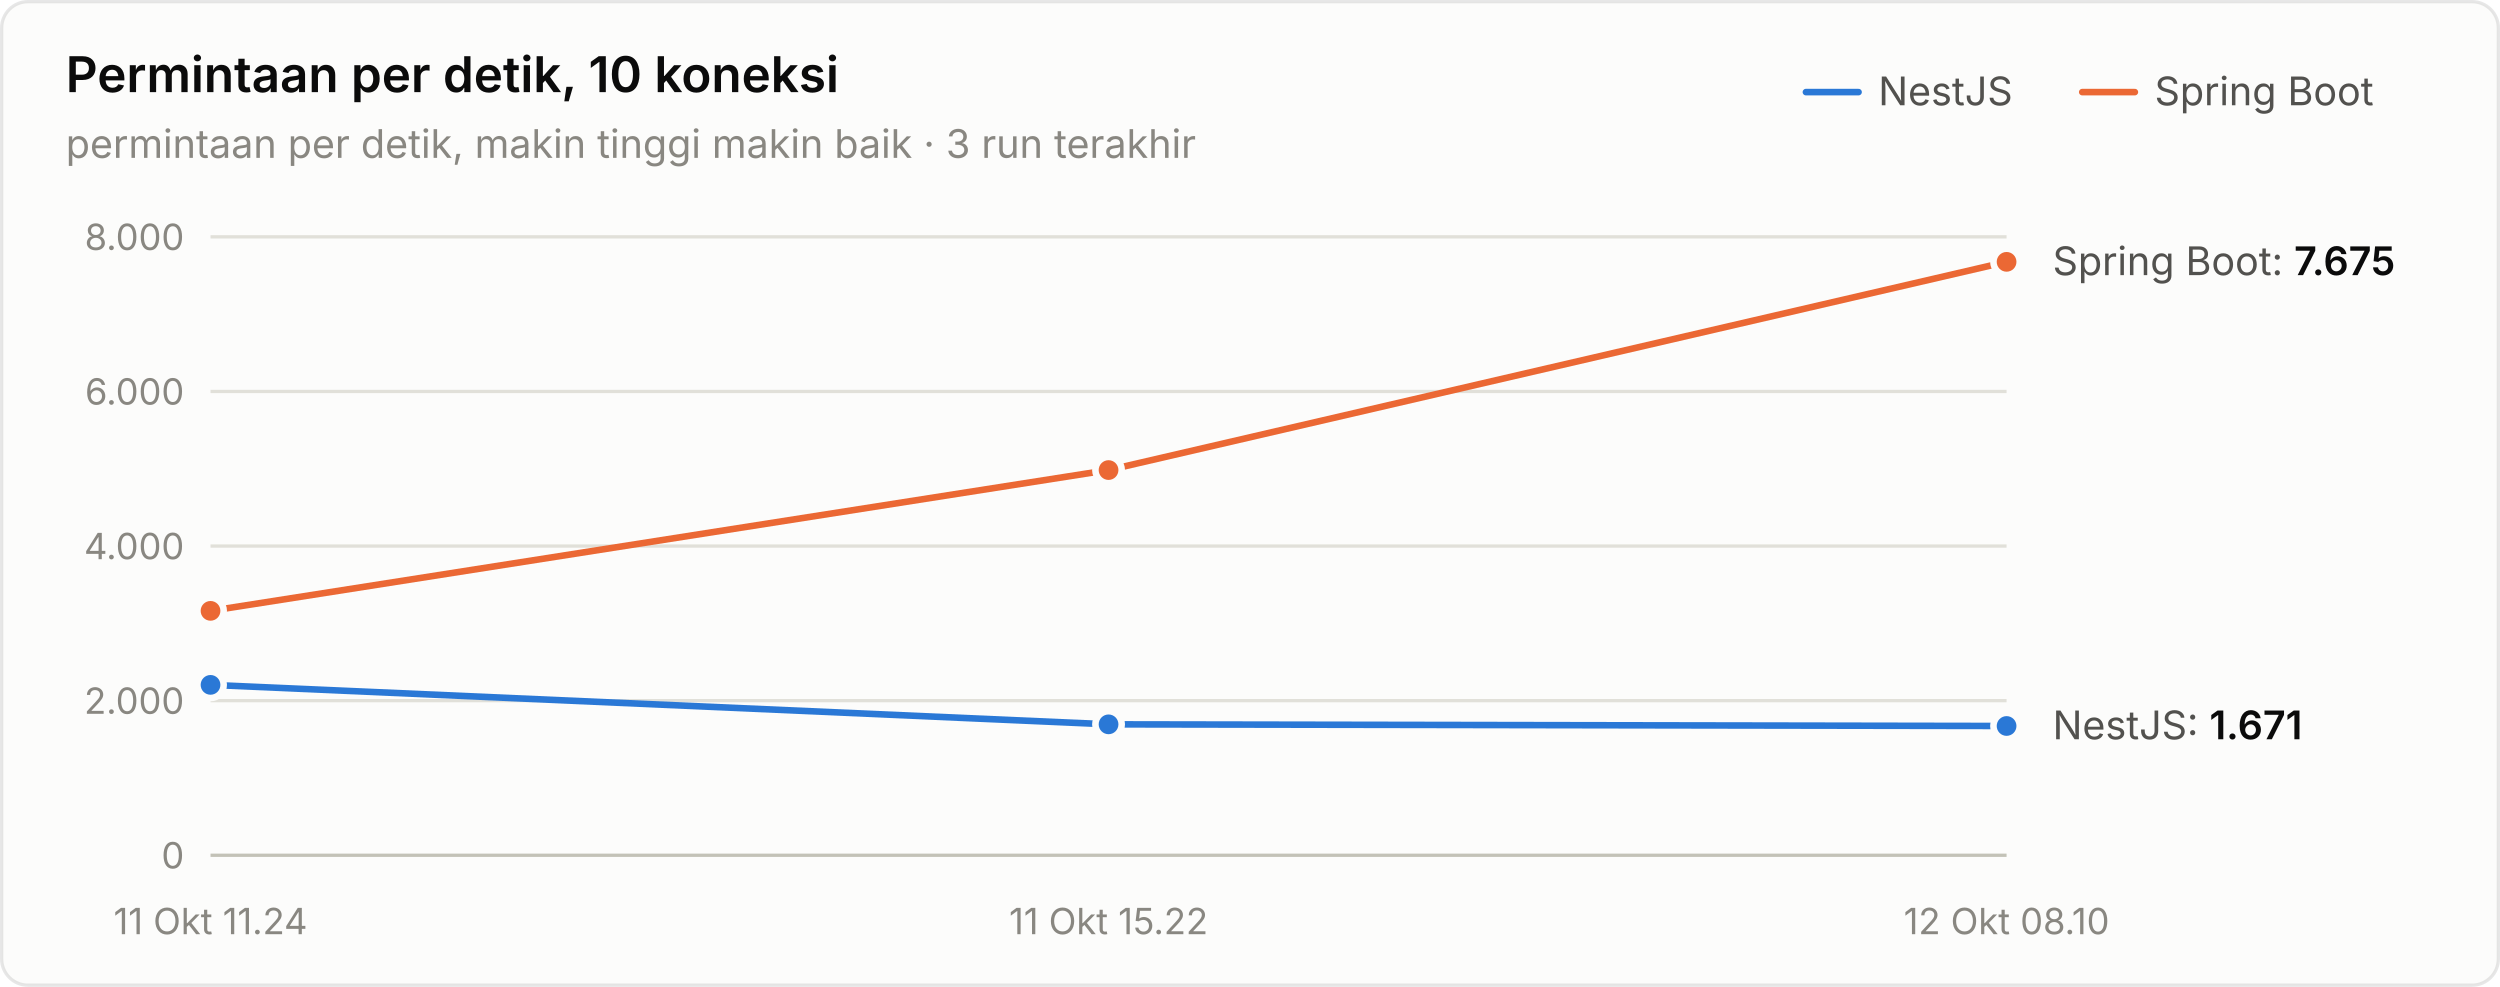
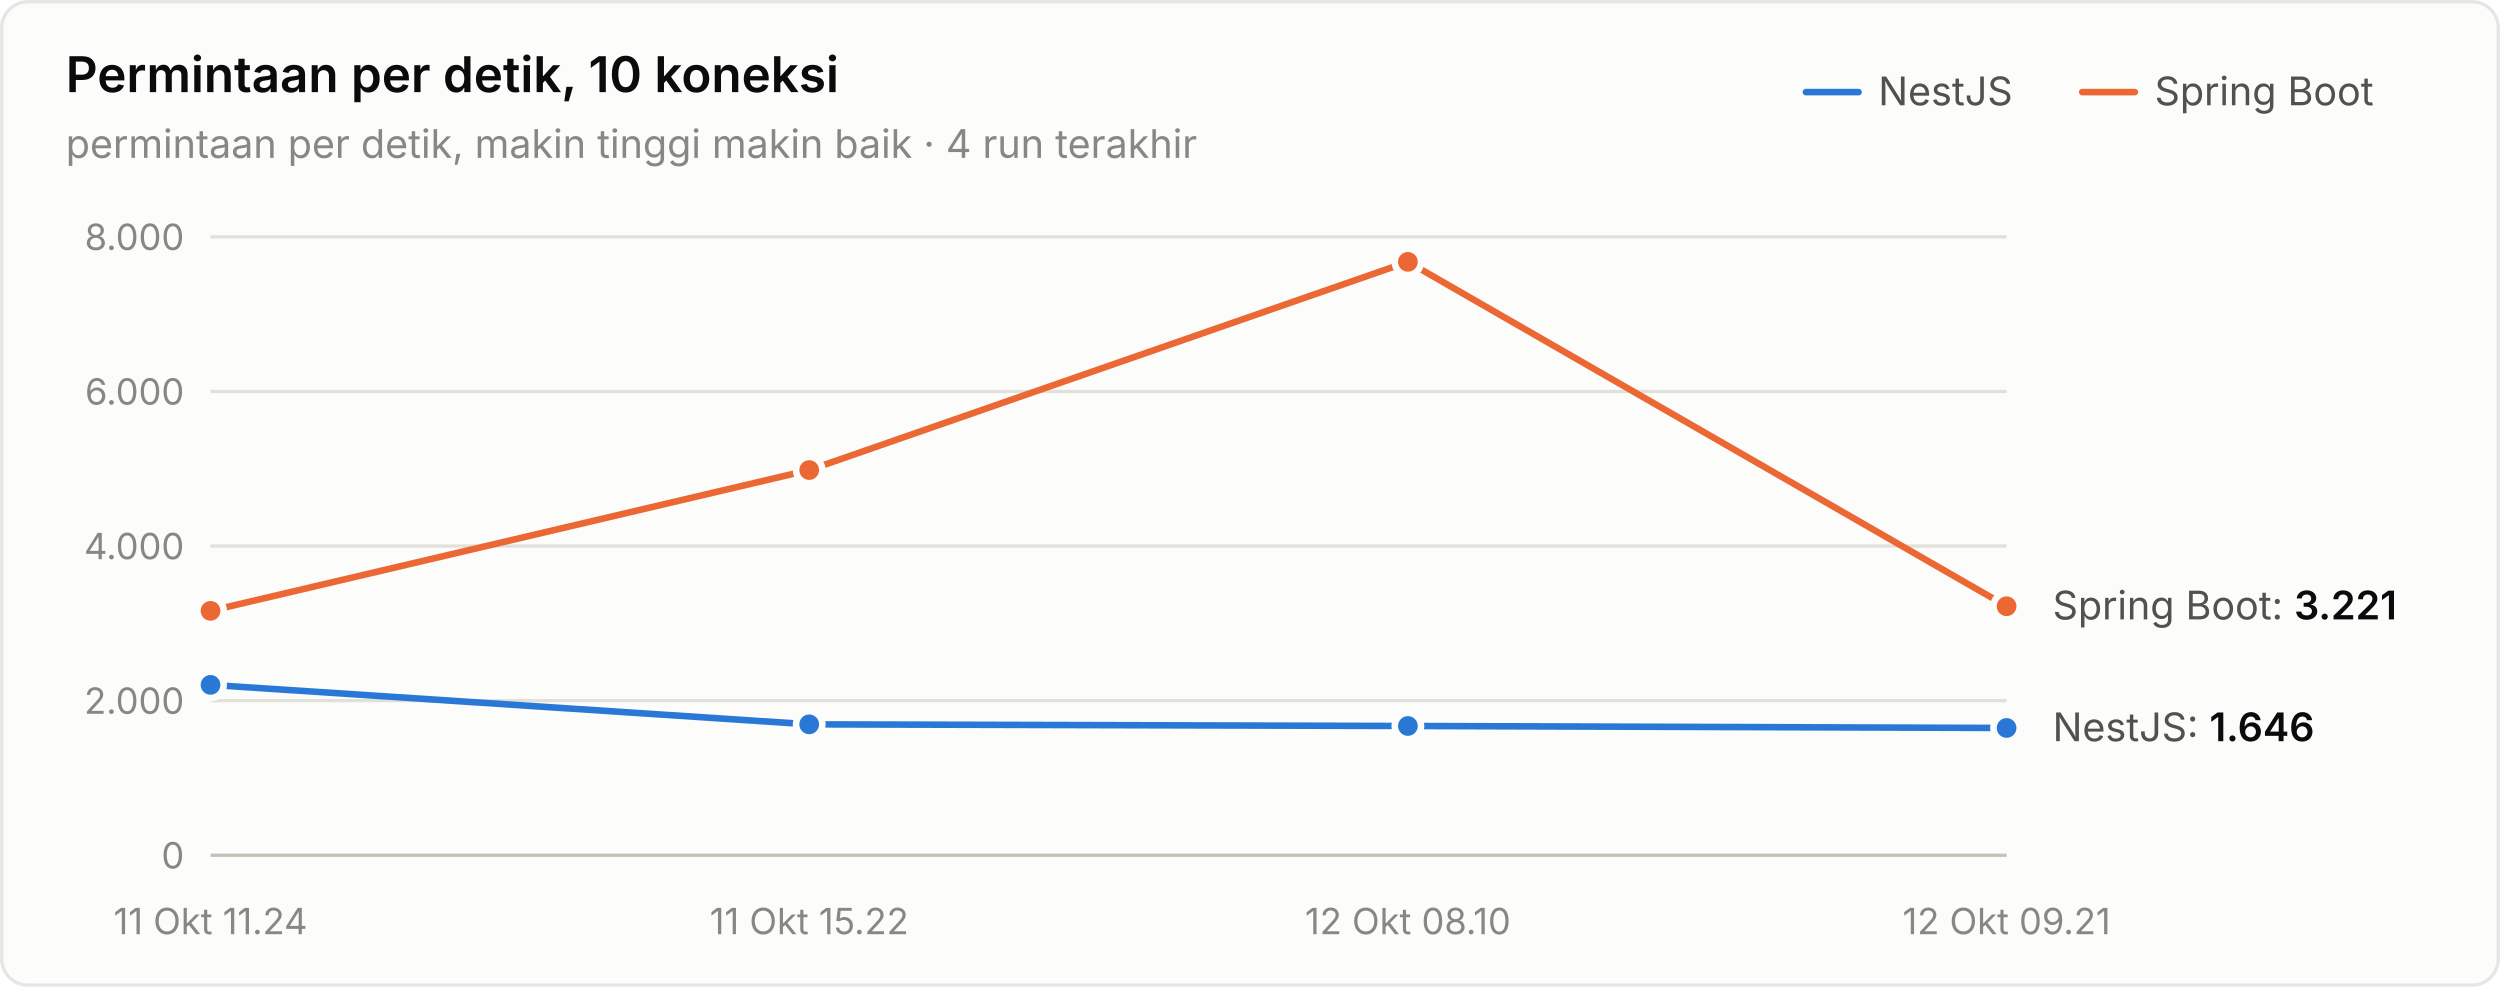
<svg xmlns="http://www.w3.org/2000/svg" width="760" height="300" viewBox="0 0 760 300" role="img" aria-label="Permintaan per detik, 10 koneksi">
  <style>text{font-family:system-ui,-apple-system,"Segoe UI",sans-serif}.angka{font-variant-numeric:tabular-nums}</style>
  <rect x="0.5" y="0.5" width="759" height="299" rx="8" fill="#fcfcfb" stroke="rgba(11,11,11,0.10)" />
  <text x="20" y="28" font-size="15" font-weight="600" fill="#0b0b0b">Permintaan per detik, 10 koneksi</text>
-   <text x="20" y="48" font-size="12" fill="#898781">permintaan per detik, makin tinggi makin baik · 3 run terakhir</text>
+   <text x="20" y="48" font-size="12" fill="#898781">permintaan per detik, makin tinggi makin baik · 4 run terakhir</text>
  <text x="655" y="32" font-size="12" fill="#52514e">Spring Boot</text>
  <line x1="633" y1="28" x2="649" y2="28" stroke="#eb6834" stroke-width="2" stroke-linecap="round" />
  <text x="571" y="32" font-size="12" fill="#52514e">NestJS</text>
  <line x1="549" y1="28" x2="565" y2="28" stroke="#2a78d6" stroke-width="2" stroke-linecap="round" />
  <line x1="64" y1="260" x2="610" y2="260" stroke="#c3c2b7" stroke-width="1" />
  <text class="angka" x="56" y="264" font-size="11" text-anchor="end" fill="#898781">0</text>
  <line x1="64" y1="213" x2="610" y2="213" stroke="#e1e0d9" stroke-width="1" />
  <text class="angka" x="56" y="217" font-size="11" text-anchor="end" fill="#898781">2.000</text>
  <line x1="64" y1="166" x2="610" y2="166" stroke="#e1e0d9" stroke-width="1" />
  <text class="angka" x="56" y="170" font-size="11" text-anchor="end" fill="#898781">4.000</text>
  <line x1="64" y1="119" x2="610" y2="119" stroke="#e1e0d9" stroke-width="1" />
  <text class="angka" x="56" y="123" font-size="11" text-anchor="end" fill="#898781">6.000</text>
  <line x1="64" y1="72" x2="610" y2="72" stroke="#e1e0d9" stroke-width="1" />
  <text class="angka" x="56" y="76" font-size="11" text-anchor="end" fill="#898781">8.000</text>
  <text x="64" y="284" font-size="11" text-anchor="middle" fill="#898781">11 Okt 11.24</text>
-   <text x="337" y="284" font-size="11" text-anchor="middle" fill="#898781">11 Okt 15.22</text>
-   <text x="610" y="284" font-size="11" text-anchor="middle" fill="#898781">12 Okt 08.10</text>
-   <path d="M64.0,208.2 L337.0,220.2 L610.0,220.7" fill="none" stroke="#2a78d6" stroke-width="2" stroke-linejoin="round" stroke-linecap="round" />
+   <text x="246" y="284" font-size="11" text-anchor="middle" fill="#898781">11 Okt 15.22</text>
+   <text x="428" y="284" font-size="11" text-anchor="middle" fill="#898781">12 Okt 08.10</text>
+   <text x="610" y="284" font-size="11" text-anchor="middle" fill="#898781">12 Okt 09.21</text>
+   <path d="M64.0,208.2 L246.0,220.2 L428.0,220.7 L610.0,221.3" fill="none" stroke="#2a78d6" stroke-width="2" stroke-linejoin="round" stroke-linecap="round" />
  <circle cx="64.0" cy="208.2" r="4" fill="#2a78d6" stroke="#fcfcfb" stroke-width="2" />
-   <circle cx="337.0" cy="220.2" r="4" fill="#2a78d6" stroke="#fcfcfb" stroke-width="2" />
-   <circle cx="610.0" cy="220.7" r="4" fill="#2a78d6" stroke="#fcfcfb" stroke-width="2" />
-   <path d="M64.0,185.7 L337.0,142.9 L610.0,79.6" fill="none" stroke="#eb6834" stroke-width="2" stroke-linejoin="round" stroke-linecap="round" />
+   <circle cx="246.0" cy="220.2" r="4" fill="#2a78d6" stroke="#fcfcfb" stroke-width="2" />
+   <circle cx="428.0" cy="220.7" r="4" fill="#2a78d6" stroke="#fcfcfb" stroke-width="2" />
+   <circle cx="610.0" cy="221.3" r="4" fill="#2a78d6" stroke="#fcfcfb" stroke-width="2" />
+   <path d="M64.0,185.7 L246.0,142.9 L428.0,79.6 L610.0,184.3" fill="none" stroke="#eb6834" stroke-width="2" stroke-linejoin="round" stroke-linecap="round" />
  <circle cx="64.0" cy="185.7" r="4" fill="#eb6834" stroke="#fcfcfb" stroke-width="2" />
-   <circle cx="337.0" cy="142.9" r="4" fill="#eb6834" stroke="#fcfcfb" stroke-width="2" />
-   <circle cx="610.0" cy="79.6" r="4" fill="#eb6834" stroke="#fcfcfb" stroke-width="2" />
-   <text class="angka" x="624" y="83.638" font-size="12" fill="#52514e">Spring Boot: <tspan fill="#0b0b0b" font-weight="600">7.675</tspan>
+   <circle cx="246.0" cy="142.9" r="4" fill="#eb6834" stroke="#fcfcfb" stroke-width="2" />
+   <circle cx="428.0" cy="79.6" r="4" fill="#eb6834" stroke="#fcfcfb" stroke-width="2" />
+   <circle cx="610.0" cy="184.3" r="4" fill="#eb6834" stroke="#fcfcfb" stroke-width="2" />
+   <text class="angka" x="624" y="188.306" font-size="12" fill="#52514e">Spring Boot: <tspan fill="#0b0b0b" font-weight="600">3.221</tspan>
  </text>
-   <text class="angka" x="624" y="224.731" font-size="12" fill="#52514e">NestJS: <tspan fill="#0b0b0b" font-weight="600">1.671</tspan>
+   <text class="angka" x="624" y="225.319" font-size="12" fill="#52514e">NestJS: <tspan fill="#0b0b0b" font-weight="600">1.646</tspan>
  </text>
</svg>
